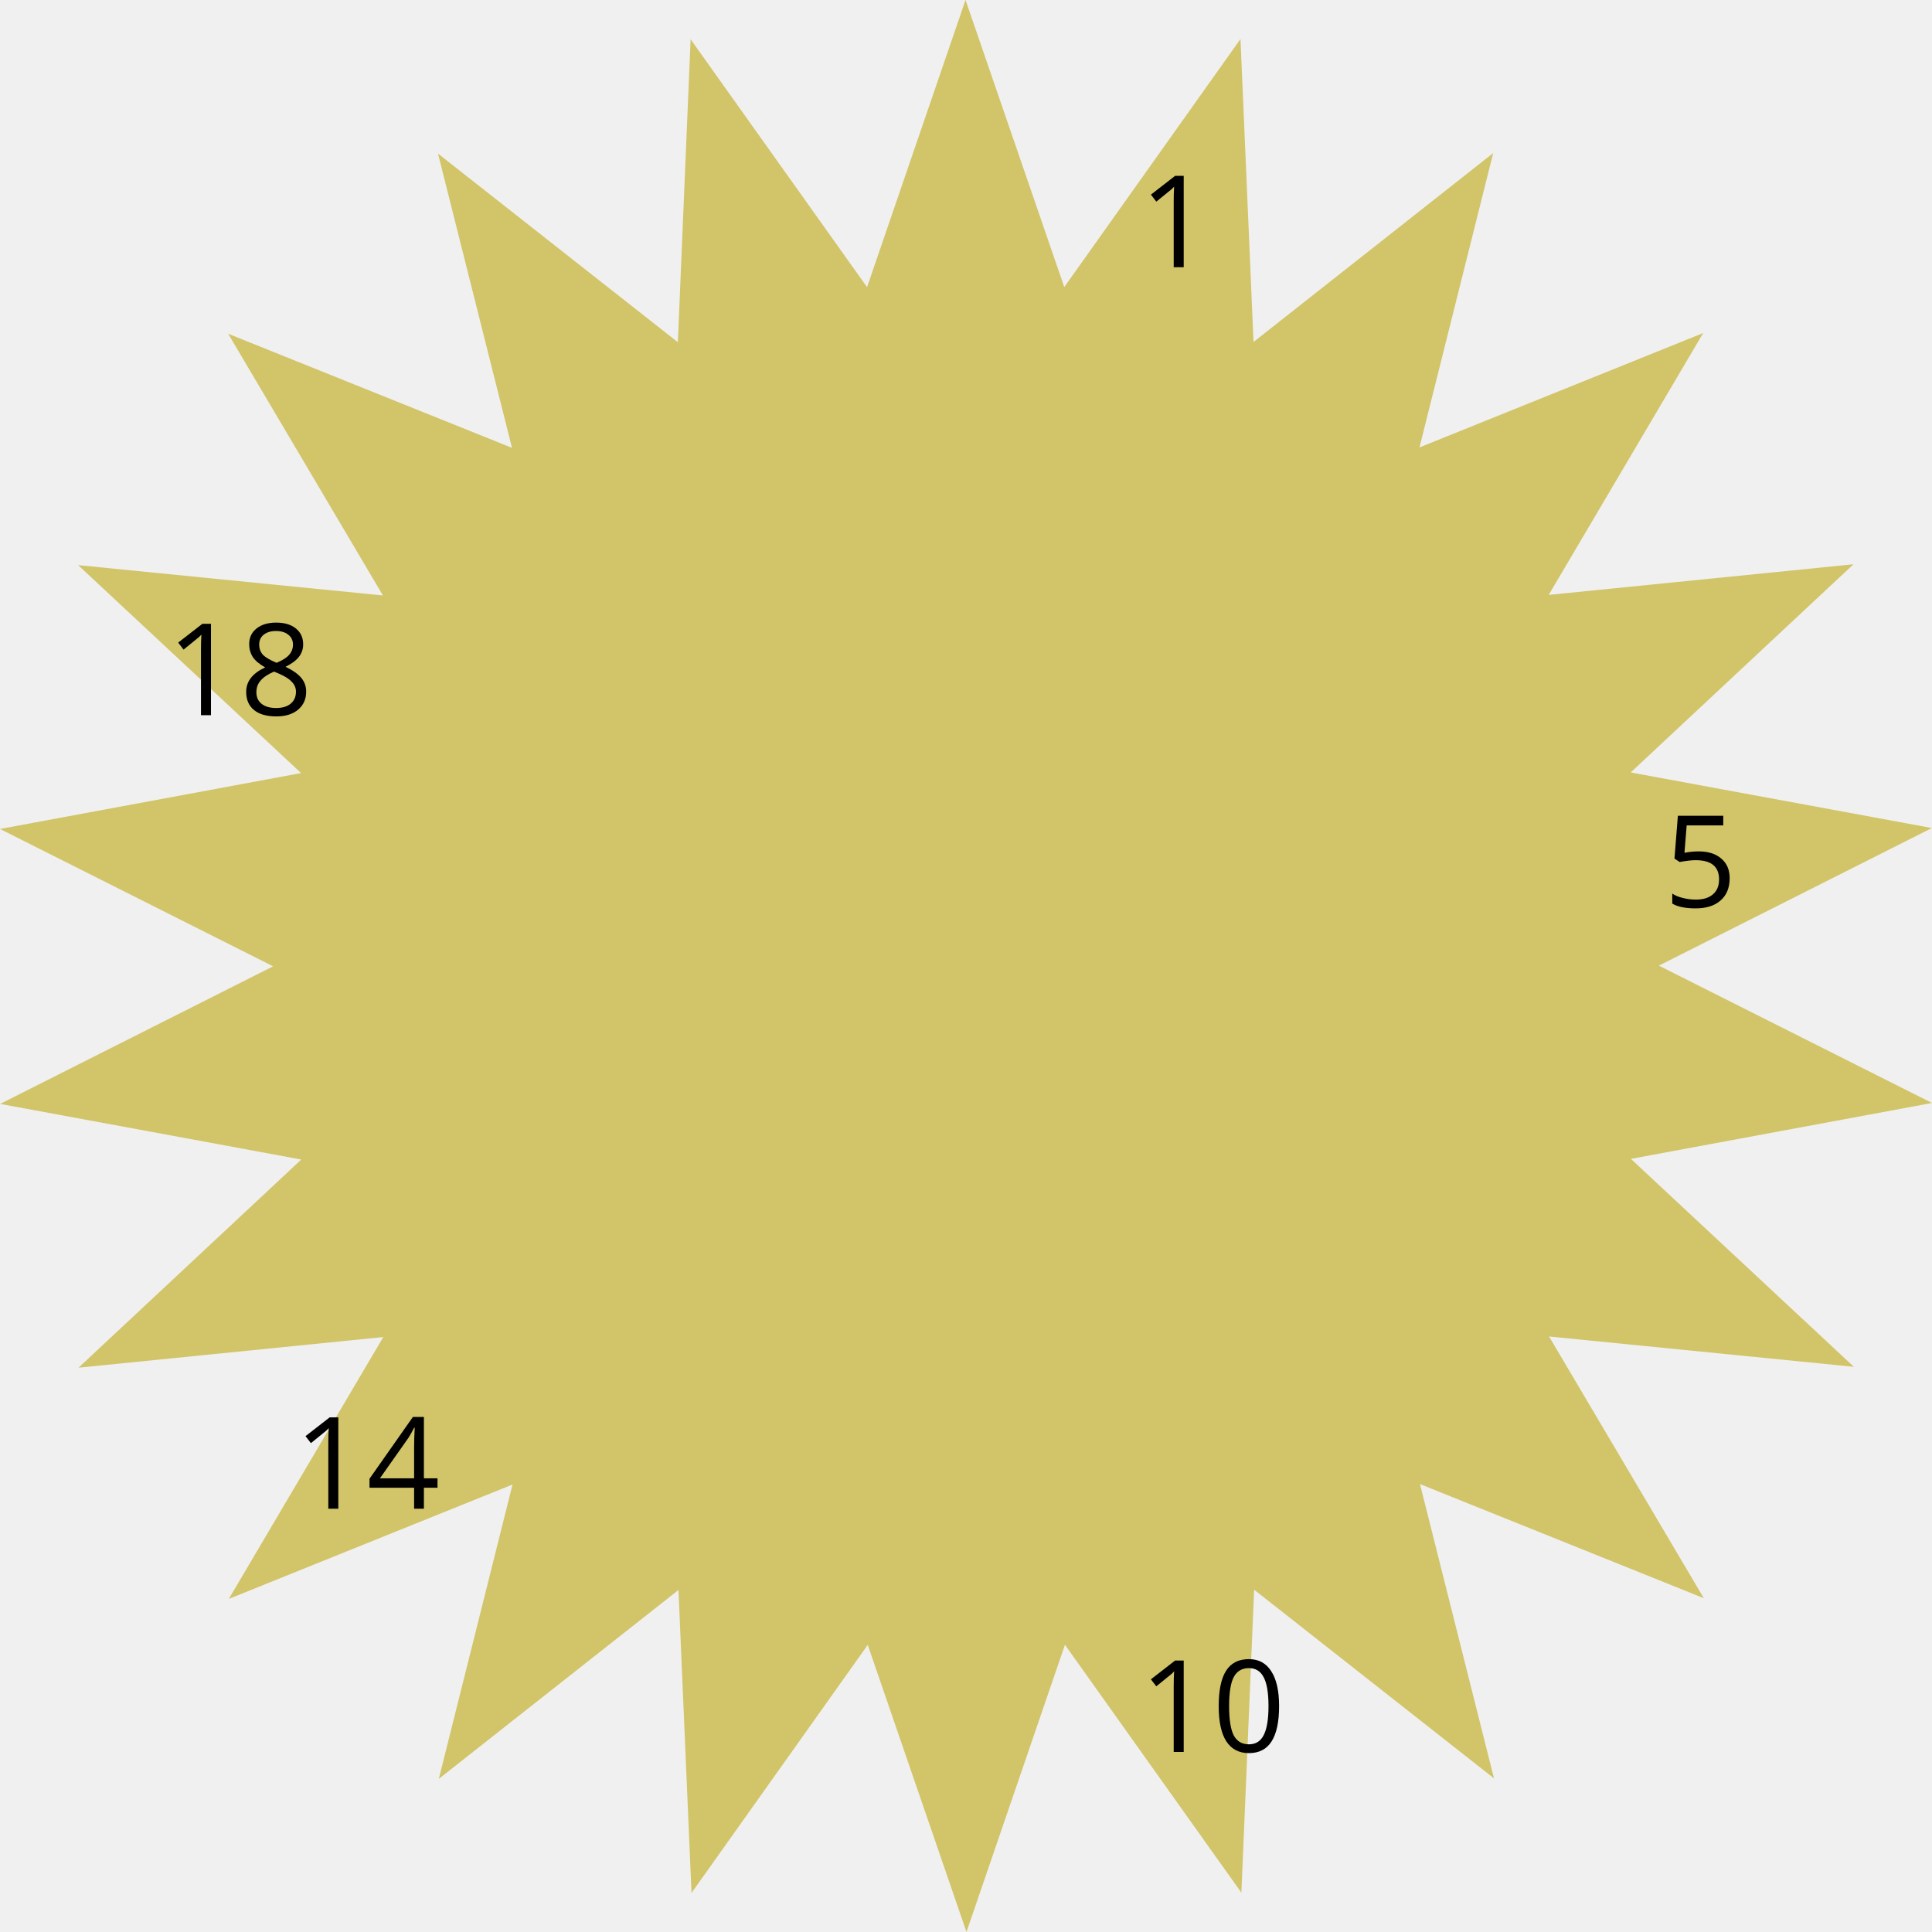
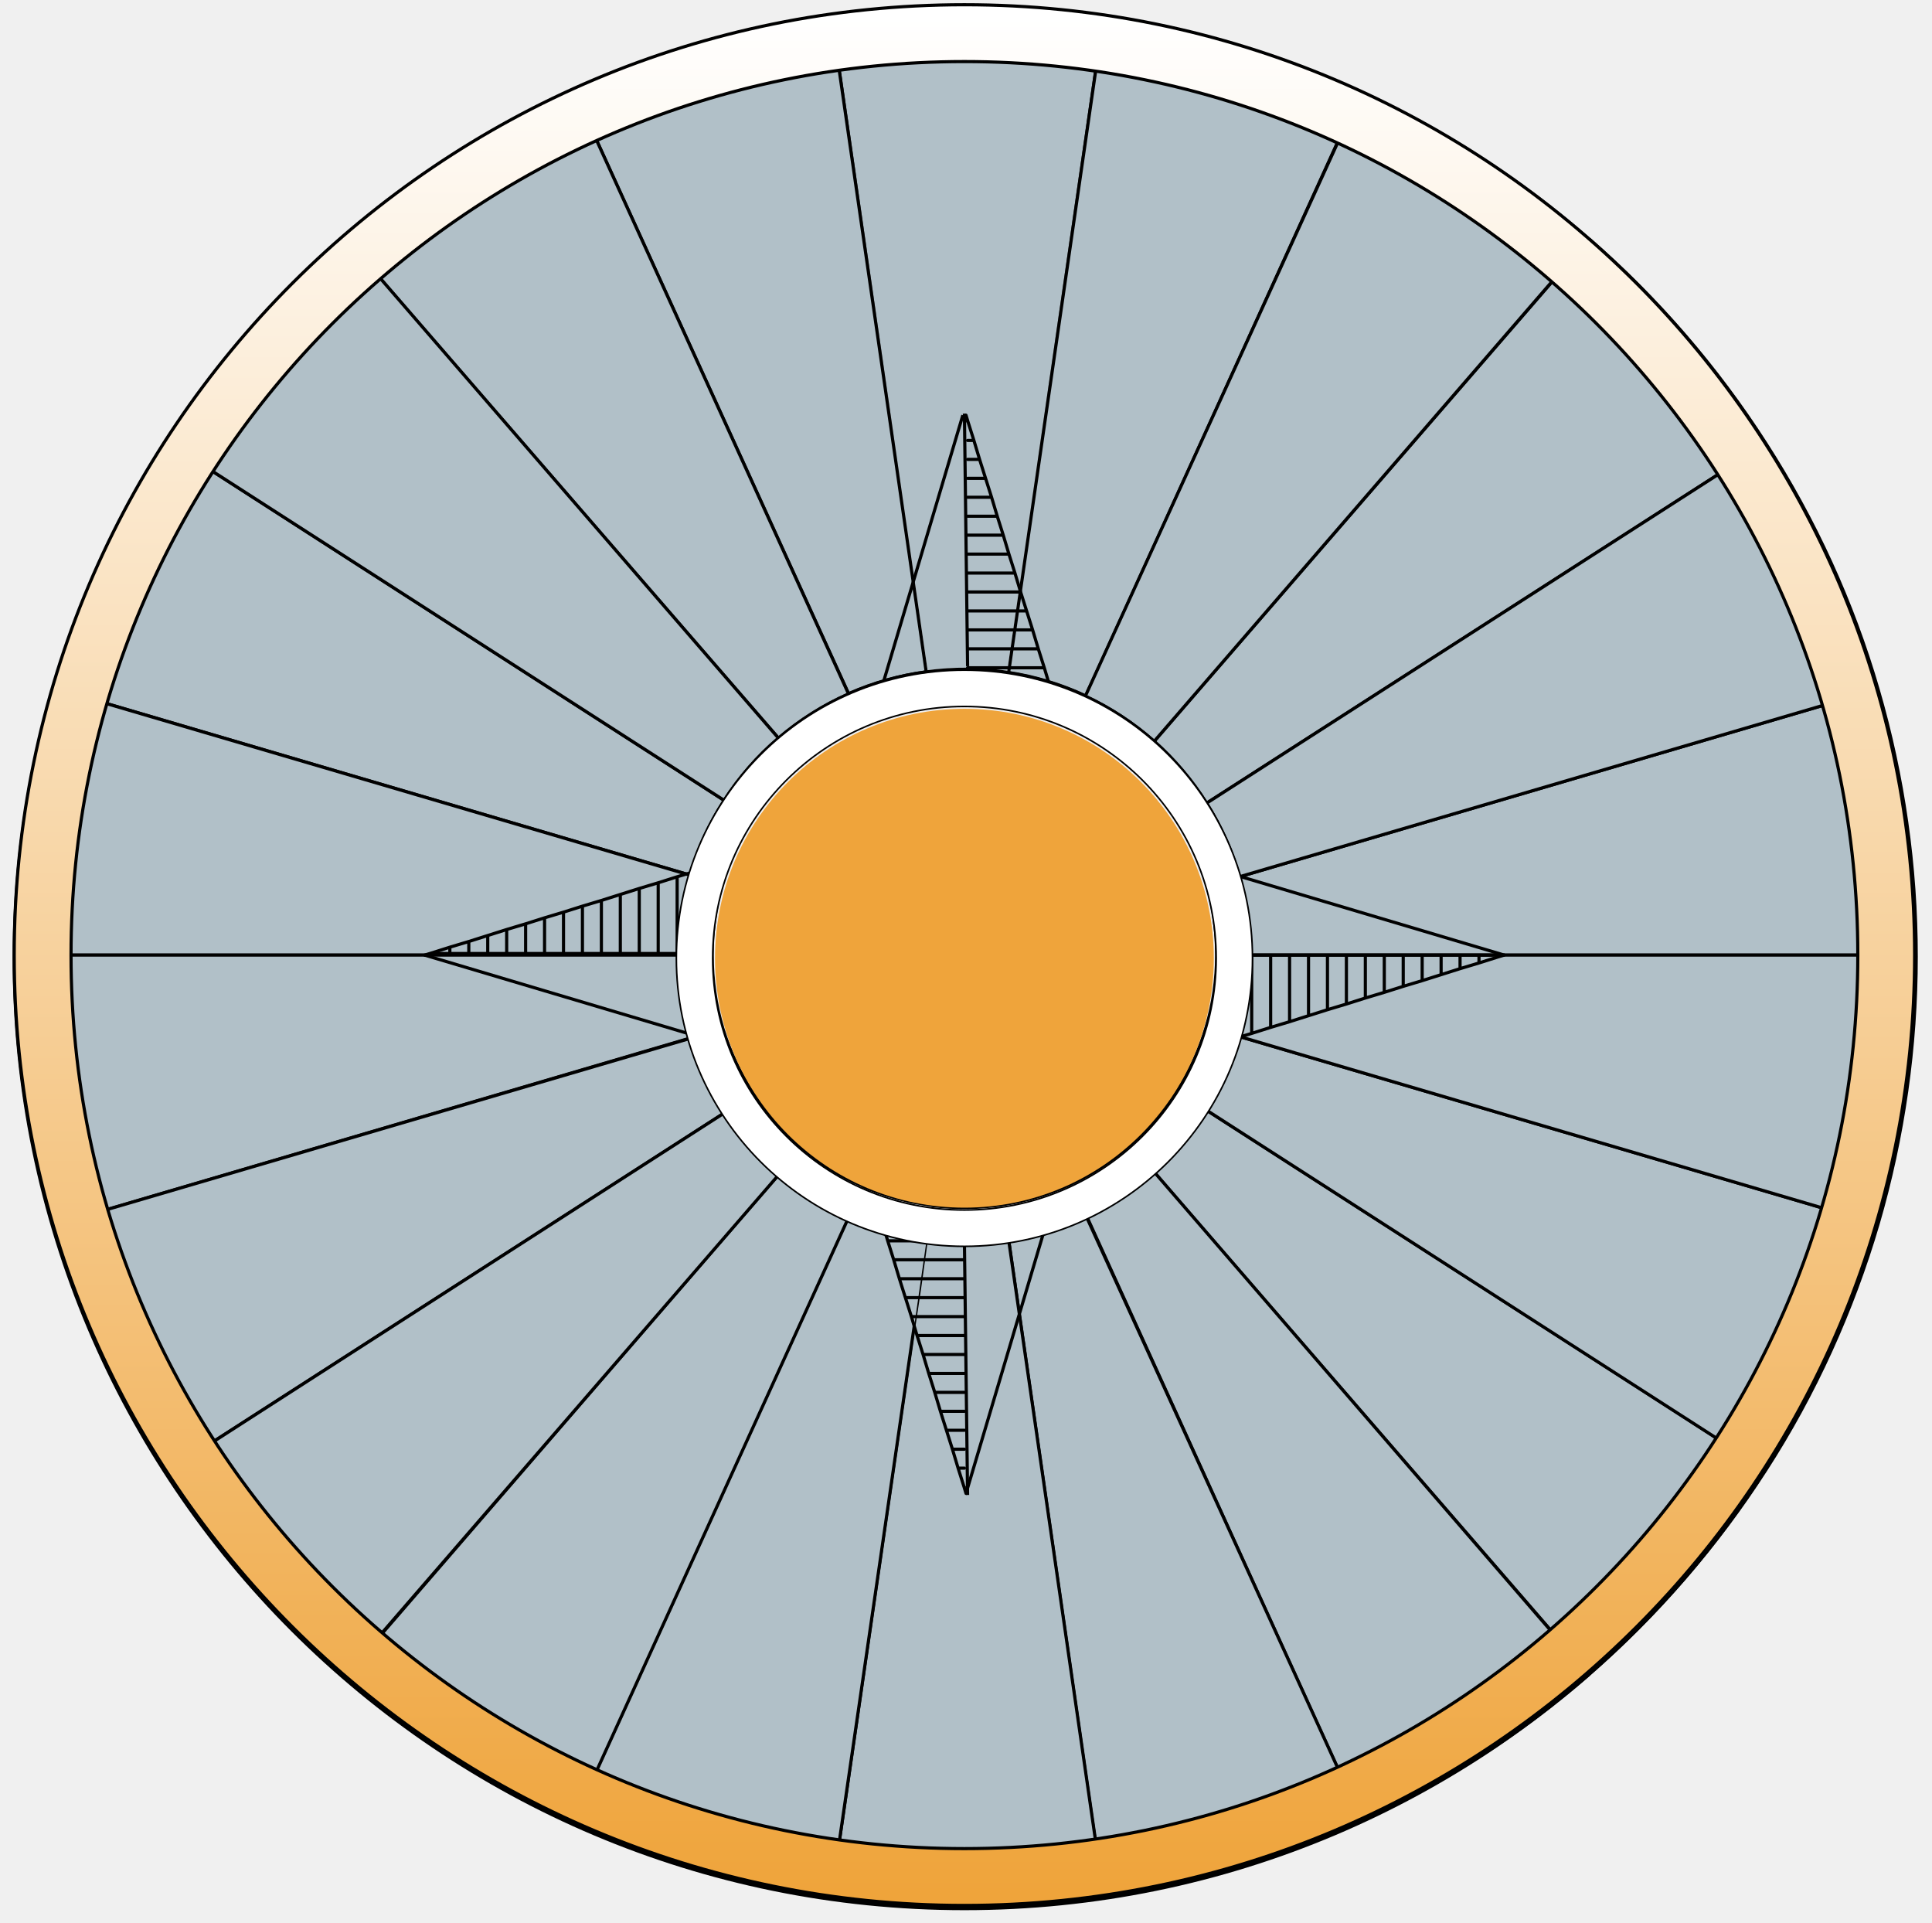
- <svg xmlns="http://www.w3.org/2000/svg" style="isolation:isolate" viewBox="0 0 150.949 150.949" width="150.949" height="150.949">
+ <svg xmlns="http://www.w3.org/2000/svg" style="isolation:isolate" width="612" height="609">
  <defs>
-     <clipPath id="_clipPath_U0l8Ew8nSFBT7TuLG5HVoQpeR33RcMDa">
-       <rect width="150.949" height="150.949" />
+     <clipPath id="a">
+       <path d="M0 0h612v609H0z" />
    </clipPath>
  </defs>
-   <g clip-path="url(#_clipPath_U0l8Ew8nSFBT7TuLG5HVoQpeR33RcMDa)">
-     <path d=" M 116.727 138.944 L 97.987 124.205 L 96.991 147.878 L 83.205 128.509 L 75.512 150.945 L 67.797 128.516 L 54.029 147.898 L 53.01 124.227 L 34.285 138.984 L 40.044 115.987 L 17.877 124.924 L 29.948 104.465 L 6.135 106.859 L 23.541 90.595 L 0.011 86.25 L 21.34 75.499 L 0 64.768 L 23.526 60.401 L 6.104 44.154 L 29.92 46.524 L 17.828 26.076 L 40.004 34.992 L 34.222 12.001 L 52.962 26.74 L 53.958 3.068 L 67.744 22.436 L 75.437 0 L 83.152 22.429 L 96.92 3.047 L 97.939 26.719 L 116.664 11.961 L 110.905 34.958 L 133.072 26.021 L 121.001 46.48 L 144.814 44.087 L 127.408 60.351 L 150.938 64.695 L 129.609 75.446 L 150.949 86.177 L 127.423 90.544 L 144.845 106.791 L 121.029 104.421 L 133.121 124.869 L 110.945 115.953 L 116.727 138.944 Z " fill="rgb(210,196,104)" />
-     <g transform="matrix(1,0,0,1,89,10.191)">
-       <text transform="matrix(1,0,0,1,0,10.688)" style="font-family:'Open Sans';font-weight:400;font-size:10px;font-style:normal;fill:#000000;stroke:none;">1</text>
-     </g>
-     <g transform="matrix(1,0,0,1,130,60.191)">
-       <text transform="matrix(1,0,0,1,0,10.688)" style="font-family:'Open Sans';font-weight:400;font-size:10px;font-style:normal;fill:#000000;stroke:none;">5</text>
-     </g>
-     <g transform="matrix(1,0,0,1,89,126.191)">
-       <text transform="matrix(1,0,0,1,0,10.688)" style="font-family:'Open Sans';font-weight:400;font-size:10px;font-style:normal;fill:#000000;stroke:none;">10</text>
-     </g>
-     <g transform="matrix(1,0,0,1,22.948,107.191)">
-       <text transform="matrix(1,0,0,1,0,10.688)" style="font-family:'Open Sans';font-weight:400;font-size:10px;font-style:normal;fill:#000000;stroke:none;">14</text>
-     </g>
-     <g transform="matrix(1,0,0,1,13,45.191)">
-       <text transform="matrix(1,0,0,1,0,10.688)" style="font-family:'Open Sans';font-weight:400;font-size:10px;font-style:normal;fill:#000000;stroke:none;">18</text>
-     </g>
+   <g clip-path="url(#a)">
+     <path d="M347.3 21.6c26.5 3.9 52.4 11.6 76.8 22.8M188.6 43.6c24.5-11 50.5-18.6 77-22.3M265.7 21.3c27-3.8 54.5-3.7 81.6.3M120 87.5a284 284 0 0 1 68.6-43.9M66.6 148.8A285.6 285.6 0 0 1 120 87.5M492.2 88.5a285.7 285.7 0 0 1 52.8 61.3M545 149.8a282.8 282.8 0 0 1 33.3 73.3M424 44.4a284.4 284.4 0 0 1 68.2 44.1M578.3 223.2a284.3 284.3 0 0 1 11.2 79.3M589.5 302.5c0 27.2-3.9 54.2-11.5 80.3M21.5 302.5c0-27 3.8-54 11.4-79.9M33 222.6c7.5-26 18.9-51 33.6-73.8M491.7 517a284.3 284.3 0 0 1-67.6 43.6M347.1 583.5c-27 4-54.3 4-81.3.2M424 560.6a281.6 281.6 0 0 1-76.9 22.9M544.5 456a285.2 285.2 0 0 1-52.8 61M578 382.8a282.8 282.8 0 0 1-33.5 73.2M67 456.9a282.7 282.7 0 0 1-33.8-73.6M265.8 583.7a282 282 0 0 1-77.2-22.3M33.2 383.3a284 284 0 0 1-11.7-80.8M120.4 517.9a285.4 285.4 0 0 1-53.3-61M431 29.1a299 299 0 0 0-81.4-24M263.3 5c-28.1 4-55.6 12-81.5 23.7M181.8 28.7a301.2 301.2 0 0 0-72.6 46.5M109.2 75.2A302.4 302.4 0 0 0 53 140M559.4 140.5a302.2 302.2 0 0 0-56-64.8M594.9 218.3c-8-27.5-20-53.7-35.5-77.8M503.3 75.7A301.4 301.4 0 0 0 431 29.1M594.9 387.7a302.5 302.5 0 0 0 0-169.4M17.2 218A301 301 0 0 0 5 302.5M52.9 140a299.6 299.6 0 0 0-35.7 78M431.4 576.7a301 301 0 0 0 72-46.4M263.3 601c28.7 4 57.7 4 86.3-.1M349.6 600.8a298.6 298.6 0 0 0 81.8-24.1M503.3 530.3a302.2 302.2 0 0 0 56.1-64.8M559.4 465.5c15.5-24 27.4-50.3 35.5-77.8M17.2 388a299.6 299.6 0 0 0 35.7 78M181.4 577a299 299 0 0 0 82 24M5 302.5v.5c0 28.8 4 57.4 12.2 85M52.9 466c15.6 24.2 34.6 46 56.3 64.8M109.2 530.8c21.8 18.8 46 34.4 72.2 46.3M188.6 561.4a283.8 283.8 0 0 1-68.2-43.5" fill="none" vector-effect="non-scaling-stroke" stroke="#000" stroke-miterlimit="10" />
+     <linearGradient id="b" x1=".5" y1="1" x2=".5" y2="0">
+       <stop offset="0%" stop-color="#fff" />
+       <stop offset="100%" />
+     </linearGradient>
+     <path d="M305.5 212c4.7 0 9.4.4 14 1l27.7-191.4c-27-4-54.5-4.1-81.5-.3l27.7 191.5c4-.5 8-.8 12.1-.8h0z" fill="#B1C0C8" vector-effect="non-scaling-stroke" stroke="url(#b)" stroke-miterlimit="10" />
+     <linearGradient id="c" x1="0" y1=".5" x2="0" y2="-.5">
+       <stop offset="0%" />
+     </linearGradient>
+     <path d="M293.4 212.8L265.7 21.3a282.2 282.2 0 0 0-77.1 22.3l80.2 176.1a90.1 90.1 0 0 1 24.6-6.9h0z" fill="#B1C0C8" vector-effect="non-scaling-stroke" stroke="url(#c)" stroke-miterlimit="10" />
+     <linearGradient id="d" x1="0" y1=".5" x2="0" y2="-.5">
+       <stop offset="0%" />
+     </linearGradient>
+     <path d="M268.8 219.8L188.6 43.6a284 284 0 0 0-68.7 44l126.7 146.2a90.5 90.5 0 0 1 22.2-14z" fill="#B1C0C8" vector-effect="non-scaling-stroke" stroke="url(#d)" stroke-miterlimit="10" />
+     <linearGradient id="e" x1="0" y1=".5" x2="0" y2="-.5">
+       <stop offset="0%" />
+     </linearGradient>
+     <path d="M343.9 220.5L424 44.4a281.7 281.7 0 0 0-76.8-22.8L319.5 213a90.1 90.1 0 0 1 24.4 7.4h0z" fill="#B1C0C8" vector-effect="non-scaling-stroke" stroke="url(#e)" stroke-miterlimit="10" />
+     <linearGradient id="f" x1="0" y1=".5" x2="0" y2="-.5">
+       <stop offset="0%" />
+     </linearGradient>
+     <path d="M229.4 253.5L66.6 148.8A282.7 282.7 0 0 0 33 222.6l185.7 54.6c2.4-8.4 6-16.4 10.8-23.7h0z" fill="#B1C0C8" vector-effect="non-scaling-stroke" stroke="url(#f)" stroke-miterlimit="10" />
+     <linearGradient id="g" x1="0" y1=".5" x2="0" y2="-.5">
+       <stop offset="0%" />
+     </linearGradient>
+     <path d="M382.2 254.4L545 149.8a285.7 285.7 0 0 0-52.7-61.3L365.6 234.8a91 91 0 0 1 16.6 19.6h0z" fill="#B1C0C8" vector-effect="non-scaling-stroke" stroke="url(#g)" stroke-miterlimit="10" />
+     <linearGradient id="h" x1="0" y1=".5" x2="0" y2="-.5">
+       <stop offset="0%" />
+     </linearGradient>
+     <path d="M396 302.5h193.5c0-26.8-3.8-53.6-11.3-79.3l-185.6 54.5c2.2 8 3.4 16.4 3.4 24.8z" fill="#B1C0C8" vector-effect="non-scaling-stroke" stroke="url(#h)" stroke-miterlimit="10" />
+     <linearGradient id="i" x1="0" y1=".5" x2="0" y2="-.5">
+       <stop offset="0%" />
+     </linearGradient>
+     <path d="M392.6 277.7l185.6-54.5c-7.5-26-18.7-50.7-33.2-73.4L382.2 254.4a90 90 0 0 1 10.4 23.3h0z" fill="#B1C0C8" vector-effect="non-scaling-stroke" stroke="url(#i)" stroke-miterlimit="10" />
+     <linearGradient id="j" x1="0" y1=".5" x2="0" y2="-.5">
+       <stop offset="0%" />
+     </linearGradient>
+     <path d="M218.6 277.2L32.9 222.6a284 284 0 0 0-11.4 79.9H215c0-8.6 1.2-17.1 3.6-25.3h0z" fill="#B1C0C8" vector-effect="non-scaling-stroke" stroke="url(#j)" stroke-miterlimit="10" />
+     <linearGradient id="k" x1="0" y1=".5" x2="0" y2="-.5">
+       <stop offset="0%" />
+     </linearGradient>
+     <path d="M365.6 234.8L492.2 88.5a284.4 284.4 0 0 0-68.1-44.1l-80.3 176.1a90.5 90.5 0 0 1 21.8 14.3h0z" fill="#B1C0C8" vector-effect="non-scaling-stroke" stroke="url(#k)" stroke-miterlimit="10" />
+     <linearGradient id="l" x1="0" y1=".5" x2="0" y2="-.5">
+       <stop offset="0%" />
+     </linearGradient>
+     <path d="M246.6 233.8L119.9 87.5a285.6 285.6 0 0 0-53.3 61.3l162.8 104.7c4.8-7.4 10.5-14 17.2-19.7h0z" fill="#B1C0C8" vector-effect="non-scaling-stroke" stroke="url(#l)" stroke-miterlimit="10" />
+     <linearGradient id="m" x1="0" y1=".5" x2="0" y2="-.5">
+       <stop offset="0%" />
+     </linearGradient>
+     <path d="M365 370.6L491.8 517a285.2 285.2 0 0 0 52.8-61L381.7 351.3a91.1 91.1 0 0 1-16.6 19.3h0z" fill="#B1C0C8" vector-effect="non-scaling-stroke" stroke="url(#m)" stroke-miterlimit="10" />
+     <linearGradient id="n" x1="0" y1=".5" x2="0" y2="-.5">
+       <stop offset="0%" />
+     </linearGradient>
+     <path d="M343.9 384.5L424 560.6c24.5-11.3 47.3-26 67.6-43.7L365.1 370.6a90.7 90.7 0 0 1-21.3 13.9h0z" fill="#B1C0C8" vector-effect="non-scaling-stroke" stroke="url(#n)" stroke-miterlimit="10" />
+     <linearGradient id="o" x1="0" y1=".5" x2="0" y2="-.5">
+       <stop offset="0%" />
+     </linearGradient>
+     <path d="M319.4 392L347 583.4a281.6 281.6 0 0 0 77-22.9l-80.3-176.1a90 90 0 0 1-24.4 7.4z" fill="#B1C0C8" vector-effect="non-scaling-stroke" stroke="url(#o)" stroke-miterlimit="10" />
+     <linearGradient id="p" x1="0" y1=".5" x2="0" y2="-.5">
+       <stop offset="0%" />
+     </linearGradient>
+     <path d="M305.5 393c-4 0-8-.3-12-.8l-2.2 15.8-1.8 12-23.7 163.7c27 3.8 54.4 3.7 81.3-.3L319.4 392a91 91 0 0 1-13.9 1.1z" fill="#B1C0C8" vector-effect="non-scaling-stroke" stroke="url(#p)" stroke-miterlimit="10" />
+     <linearGradient id="q" x1="0" y1=".5" x2="0" y2="-.5">
+       <stop offset="0%" />
+     </linearGradient>
+     <path d="M381.7 351.3L544.5 456a282.8 282.8 0 0 0 33.5-73.2l-185.7-54.6a90 90 0 0 1-10.6 23.1h0z" fill="#B1C0C8" vector-effect="non-scaling-stroke" stroke="url(#q)" stroke-miterlimit="10" />
+     <linearGradient id="r" x1="0" y1=".5" x2="0" y2="-.5">
+       <stop offset="0%" />
+     </linearGradient>
+     <path d="M392.3 328.2L578 382.8c7.6-26.1 11.5-53.1 11.5-80.3H397" fill="#B1C0C8" vector-effect="non-scaling-stroke" stroke="url(#r)" stroke-miterlimit="10" />
+     <linearGradient id="s" x1="0" y1=".5" x2="0" y2="-.5">
+       <stop offset="0%" />
+     </linearGradient>
+     <path d="M215 302.5H21.5c0 27.4 4 54.6 11.7 80.8l185.7-54.6a90.6 90.6 0 0 1-3.9-26.2h0z" fill="#B1C0C8" vector-effect="non-scaling-stroke" stroke="url(#s)" stroke-miterlimit="10" />
+     <linearGradient id="t" x1="0" y1=".5" x2="0" y2="-.5">
+       <stop offset="0%" />
+     </linearGradient>
+     <path d="M218.9 328.8L33.2 383.3c7.7 26 19.1 50.8 33.9 73.6l162.8-104.7a90 90 0 0 1-11-23.4h0z" fill="#B1C0C8" vector-effect="non-scaling-stroke" stroke="url(#t)" stroke-miterlimit="10" />
+     <linearGradient id="u" x1="0" y1=".5" x2="0" y2="-.5">
+       <stop offset="0%" />
+     </linearGradient>
+     <path d="M293.6 392.2a90 90 0 0 1-24.8-7l-80.2 176.2a282 282 0 0 0 77.2 22.3L289.6 420" fill="#B1C0C8" vector-effect="non-scaling-stroke" stroke="url(#u)" stroke-miterlimit="10" />
+     <linearGradient id="v" x1="0" y1=".5" x2="0" y2="-.5">
+       <stop offset="0%" />
+     </linearGradient>
+     <path d="M247 371.6L120.5 518a283.8 283.8 0 0 0 68.2 43.5l80.2-176.1c-7.8-3.5-15.2-8.1-21.7-13.7h0z" fill="#B1C0C8" vector-effect="non-scaling-stroke" stroke="url(#v)" stroke-miterlimit="10" />
+     <linearGradient id="w" x1="0" y1=".5" x2="0" y2="-.5">
+       <stop offset="0%" />
+     </linearGradient>
+     <path d="M229.9 352.2L67 457a285.4 285.4 0 0 0 53.3 61l126.7-146.3a90.8 90.8 0 0 1-17.2-19.4h0z" fill="#B1C0C8" vector-effect="non-scaling-stroke" stroke="url(#w)" stroke-miterlimit="10" />
+     <path d="M293.4 212.8a90.1 90.1 0 0 0-24.6 7M273.2 229.4c7-3 14.3-5.1 21.8-6.1M268.8 219.8c-8 3.5-15.5 8.3-22.2 14M253.5 241.8a80 80 0 0 1 19.7-12.4M238.3 259.2a80.6 80.6 0 0 1 15.2-17.4M246.6 233.8a90.8 90.8 0 0 0-17.2 19.7M295 223.3a81.5 81.5 0 0 1 23 .3M319.5 213a91.4 91.4 0 0 0-26-.2M225.6 302.5c0-7.6 1-15 3.2-22.4M218.6 277.2a90.5 90.5 0 0 0-3.6 25.3M228.8 280.1a79.7 79.7 0 0 1 9.5-21M229.4 253.5a90.2 90.2 0 0 0-10.8 23.7M373.3 260.1c4 6.4 7 13.3 9.1 20.6M392.6 277.7a90 90 0 0 0-10.4-23.3M343.9 220.5a90.1 90.1 0 0 0-24.4-7.4M318 223.5a79.2 79.2 0 0 1 21.4 6.6M229 325.8a79.8 79.8 0 0 1-3.4-23.3M215 302.5c0 8.9 1.3 17.7 3.9 26.3M358.6 242.8c5.7 5 10.6 10.9 14.7 17.3M382.2 254.4a91 91 0 0 0-16.6-19.6M365.6 234.8a90.5 90.5 0 0 0-21.8-14.3M339.5 230.1a80 80 0 0 1 19.1 12.7M339.5 374.9a79.4 79.4 0 0 1-21.6 6.6M319.4 392a90 90 0 0 0 24.5-7.5M372.8 345.6c-4 6.3-9 12-14.7 17M365 370.6c6.5-5.6 12.1-12 16.7-19.3M343.9 384.5a90.7 90.7 0 0 0 21.2-13.9M358.1 362.6c-5.6 5-11.9 9-18.6 12.3M381.7 351.3a90 90 0 0 0 10.6-23M382.1 325.2c-2 7.2-5.2 14-9.3 20.4M385.4 302.5c0 7.7-1 15.4-3.3 22.7M382.4 280.7c2 7 3 14.4 3 21.8M268.8 385.3a90 90 0 0 0 24.8 7M295 381.7c-7.5-1-14.8-3-21.8-6M238.8 346.5a79.4 79.4 0 0 1-9.8-20.7M218.9 328.8a90 90 0 0 0 11 23.4M247 371.6a90.5 90.5 0 0 0 21.8 13.6M273.2 375.6c-7-3-13.4-7-19.2-12M254 363.6a80 80 0 0 1-15.2-17M229.9 352.2a90.8 90.8 0 0 0 17.2 19.4M317.9 381.5a81.3 81.3 0 0 1-22.8.3M293.6 392.2a92.2 92.2 0 0 0 25.8-.3M225.6 302.5c0 7.9 1.1 15.7 3.4 23.3M229 325.8a79.4 79.4 0 0 0 9.8 20.7M339.5 374.9c6.7-3.2 13-7.3 18.6-12.3M382.1 325.2c2.2-7.3 3.3-15 3.3-22.7M358.1 362.6c5.7-5 10.6-10.6 14.7-17M385.4 302.5a80 80 0 0 0-3-21.8M238.8 346.5a80 80 0 0 0 15.2 17.1M372.8 345.6c4-6.3 7.2-13.2 9.3-20.4M273.2 375.6c7 3.1 14.3 5.2 21.9 6.1M254 363.6c5.8 5 12.3 9 19.2 12M295 381.7a79.5 79.5 0 0 0 22.9-.3M317.9 381.5a79.4 79.4 0 0 0 21.6-6.6" fill="none" vector-effect="non-scaling-stroke" stroke="#000" stroke-miterlimit="10" />
+     <path d="M392.3 328.2c2.5-8.3 3.7-17 3.7-25.7M396 302.5c0-8.4-1.2-16.7-3.4-24.8" fill="#FFF" vector-effect="non-scaling-stroke" stroke="#000" stroke-miterlimit="10" />
+     <path vector-effect="non-scaling-stroke" stroke="#000" stroke-miterlimit="10" d="M392.5 277.5l84 25" />
+     <path vector-effect="non-scaling-stroke" stroke="#000" stroke-linejoin="round" stroke-linecap="round" d="M408.5 323.6l-6 1.8M444.5 312.4l-6 1.9M456.5 308.7l-6 1.9M450.5 310.6l-6 1.8M438.5 314.3l-6 1.8M402.5 325.4l-6 1.9M432.5 316.1l-6 1.9M420.5 319.8l-6 1.9M414.5 321.7l-6 1.9M426.5 318l-6 1.8M474.5 303.1l2-.6M474.5 303.1l-6 1.9M462.5 306.8l-6 1.9M468.5 305l-6 1.8M396.5 327.3l-4 1.2M396.5 303v24.3M402.5 303v22.4M408.5 303v20.6M414.5 303v18.7M420.5 303v16.8M426.5 303v15M432.5 303v13.1M438.5 303v11.3M444.5 303v9.4M450.5 303v7.6M456.5 303v5.7M462.5 303v3.8M468.5 303v2M474.5 303v.1" />
+     <path vector-effect="non-scaling-stroke" stroke="#000" stroke-miterlimit="10" d="M331 389l-25 84" />
+     <path vector-effect="non-scaling-stroke" stroke="#000" stroke-linejoin="round" stroke-linecap="round" d="M284.9 405l-1.8-6M296.1 441l-1.9-6M299.8 453l-1.9-6M297.9 447l-1.8-6M294.2 435l-1.8-6M283.1 399l-1.9-6M292.4 429l-1.9-6M288.7 417l-1.9-6M286.8 411l-1.9-6M290.5 423l-1.8-6M306 473l-.6-2M305.4 471l-1.9-6M301.7 459l-1.9-6M303.5 465l-1.8-6M281.2 393l-1.2-4M305.5 393h-24.3M305.5 399h-22.4M305.5 405H285M305.5 411h-18.7M305.5 417h-16.8M305.5 423h-15M305.5 429h-13.1M305.5 435h-11.3M305.5 441h-9.4M305.5 447H298M305.5 453h-5.7M305.5 459h-3.8M305.5 465h-2M305.5 471h-.1" />
+     <path vector-effect="non-scaling-stroke" stroke="#000" stroke-miterlimit="10" d="M306.5 473.5l-1-80M280 215.5l25-84" />
+     <path vector-effect="non-scaling-stroke" stroke="#000" stroke-linejoin="round" stroke-linecap="round" d="M327.1 199.5l1.8 6M315.9 163.5l1.9 6M312.2 151.5l1.9 6M314.1 157.5l1.8 6M317.8 169.5l1.8 6M328.9 205.5l1.9 6M319.6 175.5l1.9 6M323.3 187.5l1.9 6M325.2 193.5l1.9 6M321.5 181.5l1.8 6M306 131.5l.6 2M306.6 133.5l1.9 6M310.3 145.5l1.9 6M308.5 139.5l1.8 6M330.8 211.5l1.2 4M306.5 211.5h24.3M306.5 205.5h22.4M306.5 199.5h20.6M306.5 193.5h18.7M306.5 187.5h16.8M306.5 181.5h15M306.5 175.5h13.1M306.5 169.5h11.3M306.5 163.5h9.4M306.5 157.5h7.6M306.5 151.5h5.7M306.5 145.5h3.8M306.5 139.5h2M306.5 133.5h.1" />
+     <path vector-effect="non-scaling-stroke" stroke="#000" stroke-miterlimit="10" d="M305.5 131l1 80M218.5 327.5l-84-25" />
+     <path vector-effect="non-scaling-stroke" stroke="#000" stroke-linejoin="round" stroke-linecap="round" d="M202.5 281.4l6-1.8M166.5 292.6l6-1.9M154.5 296.3l6-1.9M160.5 294.4l6-1.8M172.5 290.7l6-1.8M208.5 279.6l6-1.9M178.5 288.9l6-1.9M190.5 285.2l6-1.9M196.5 283.3l6-1.9M184.5 287l6-1.8M134.5 302.5l2-.6M136.5 301.9l6-1.9M148.5 298.2l6-1.9M142.5 300l6-1.8M214.5 277.7l4-1.2M214.5 302v-24.3M208.5 302v-22.4M202.5 281.4V302M196.5 302v-18.7M190.5 302v-16.8M184.5 302v-15M178.5 302v-13.1M172.5 302v-11.3M166.5 302v-9.4M160.5 302v-7.6M154.5 302v-5.7M148.5 302v-3.8M142.5 302v-2M136.5 302v-.1" />
+     <circle vector-effect="non-scaling-stroke" cx="305.5" cy="303.5" r="301" fill="none" stroke="#000" stroke-miterlimit="10" />
+     <path vector-effect="non-scaling-stroke" stroke="#000" stroke-miterlimit="10" d="M397 302.5h77.5M137 302h78" />
+     <linearGradient id="x" x1=".5" y1="0" x2=".5" y2="1" gradientTransform="matrix(602 0 0 602 4.5 1.5)" gradientUnits="userSpaceOnUse">
+       <stop offset="0%" stop-color="#fff" />
+       <stop offset="100%" stop-color="#efa43b" />
+     </linearGradient>
+     <path d="M305.5 1.5a301 301 0 1 0 0 602 301 301 0 0 0 0-602zm0 584a283 283 0 1 1 0-566 283 283 0 0 1 0 566z" fill="url(#x)" vector-effect="non-scaling-stroke" stroke="#000" stroke-miterlimit="10" />
+     <path d="M305.5 212.5a91 91 0 1 0 0 182 91 91 0 0 0 0-182zm0 171a80 80 0 1 1 0-160 80 80 0 0 1 0 160z" fill="#EFA43B" />
+     <path d="M305.5 212.5a91 91 0 1 0 0 182 91 91 0 0 0 0-182zm0 171a80 80 0 1 1 0-160 80 80 0 0 1 0 160z" fill="none" vector-effect="non-scaling-stroke" stroke="#000" stroke-miterlimit="10" />
+     <linearGradient id="y" x1="0" y1=".5" x2="0" y2="1.5" gradientTransform="matrix(182 0 0 182 214.5 212.5)" gradientUnits="userSpaceOnUse">
+       <stop offset="100%" stop-color="#fff" />
+       <stop offset="100%" stop-color="#fffffe" />
+     </linearGradient>
+     <path d="M305.5 212.5a91 91 0 1 0 0 182 91 91 0 0 0 0-182zm0 171a80 80 0 1 1 0-160 80 80 0 0 1 0 160z" fill="url(#y)" />
+     <linearGradient id="z" x1="0" y1=".5" x2="0" y2="-.5" gradientTransform="matrix(158 0 0 158 226.5 224.5)" gradientUnits="userSpaceOnUse">
+       <stop offset="0%" stop-color="#efa43b" />
+     </linearGradient>
+     <circle vector-effect="non-scaling-stroke" cx="305.5" cy="303.5" r="79" fill="url(#z)" />
  </g>
</svg>
